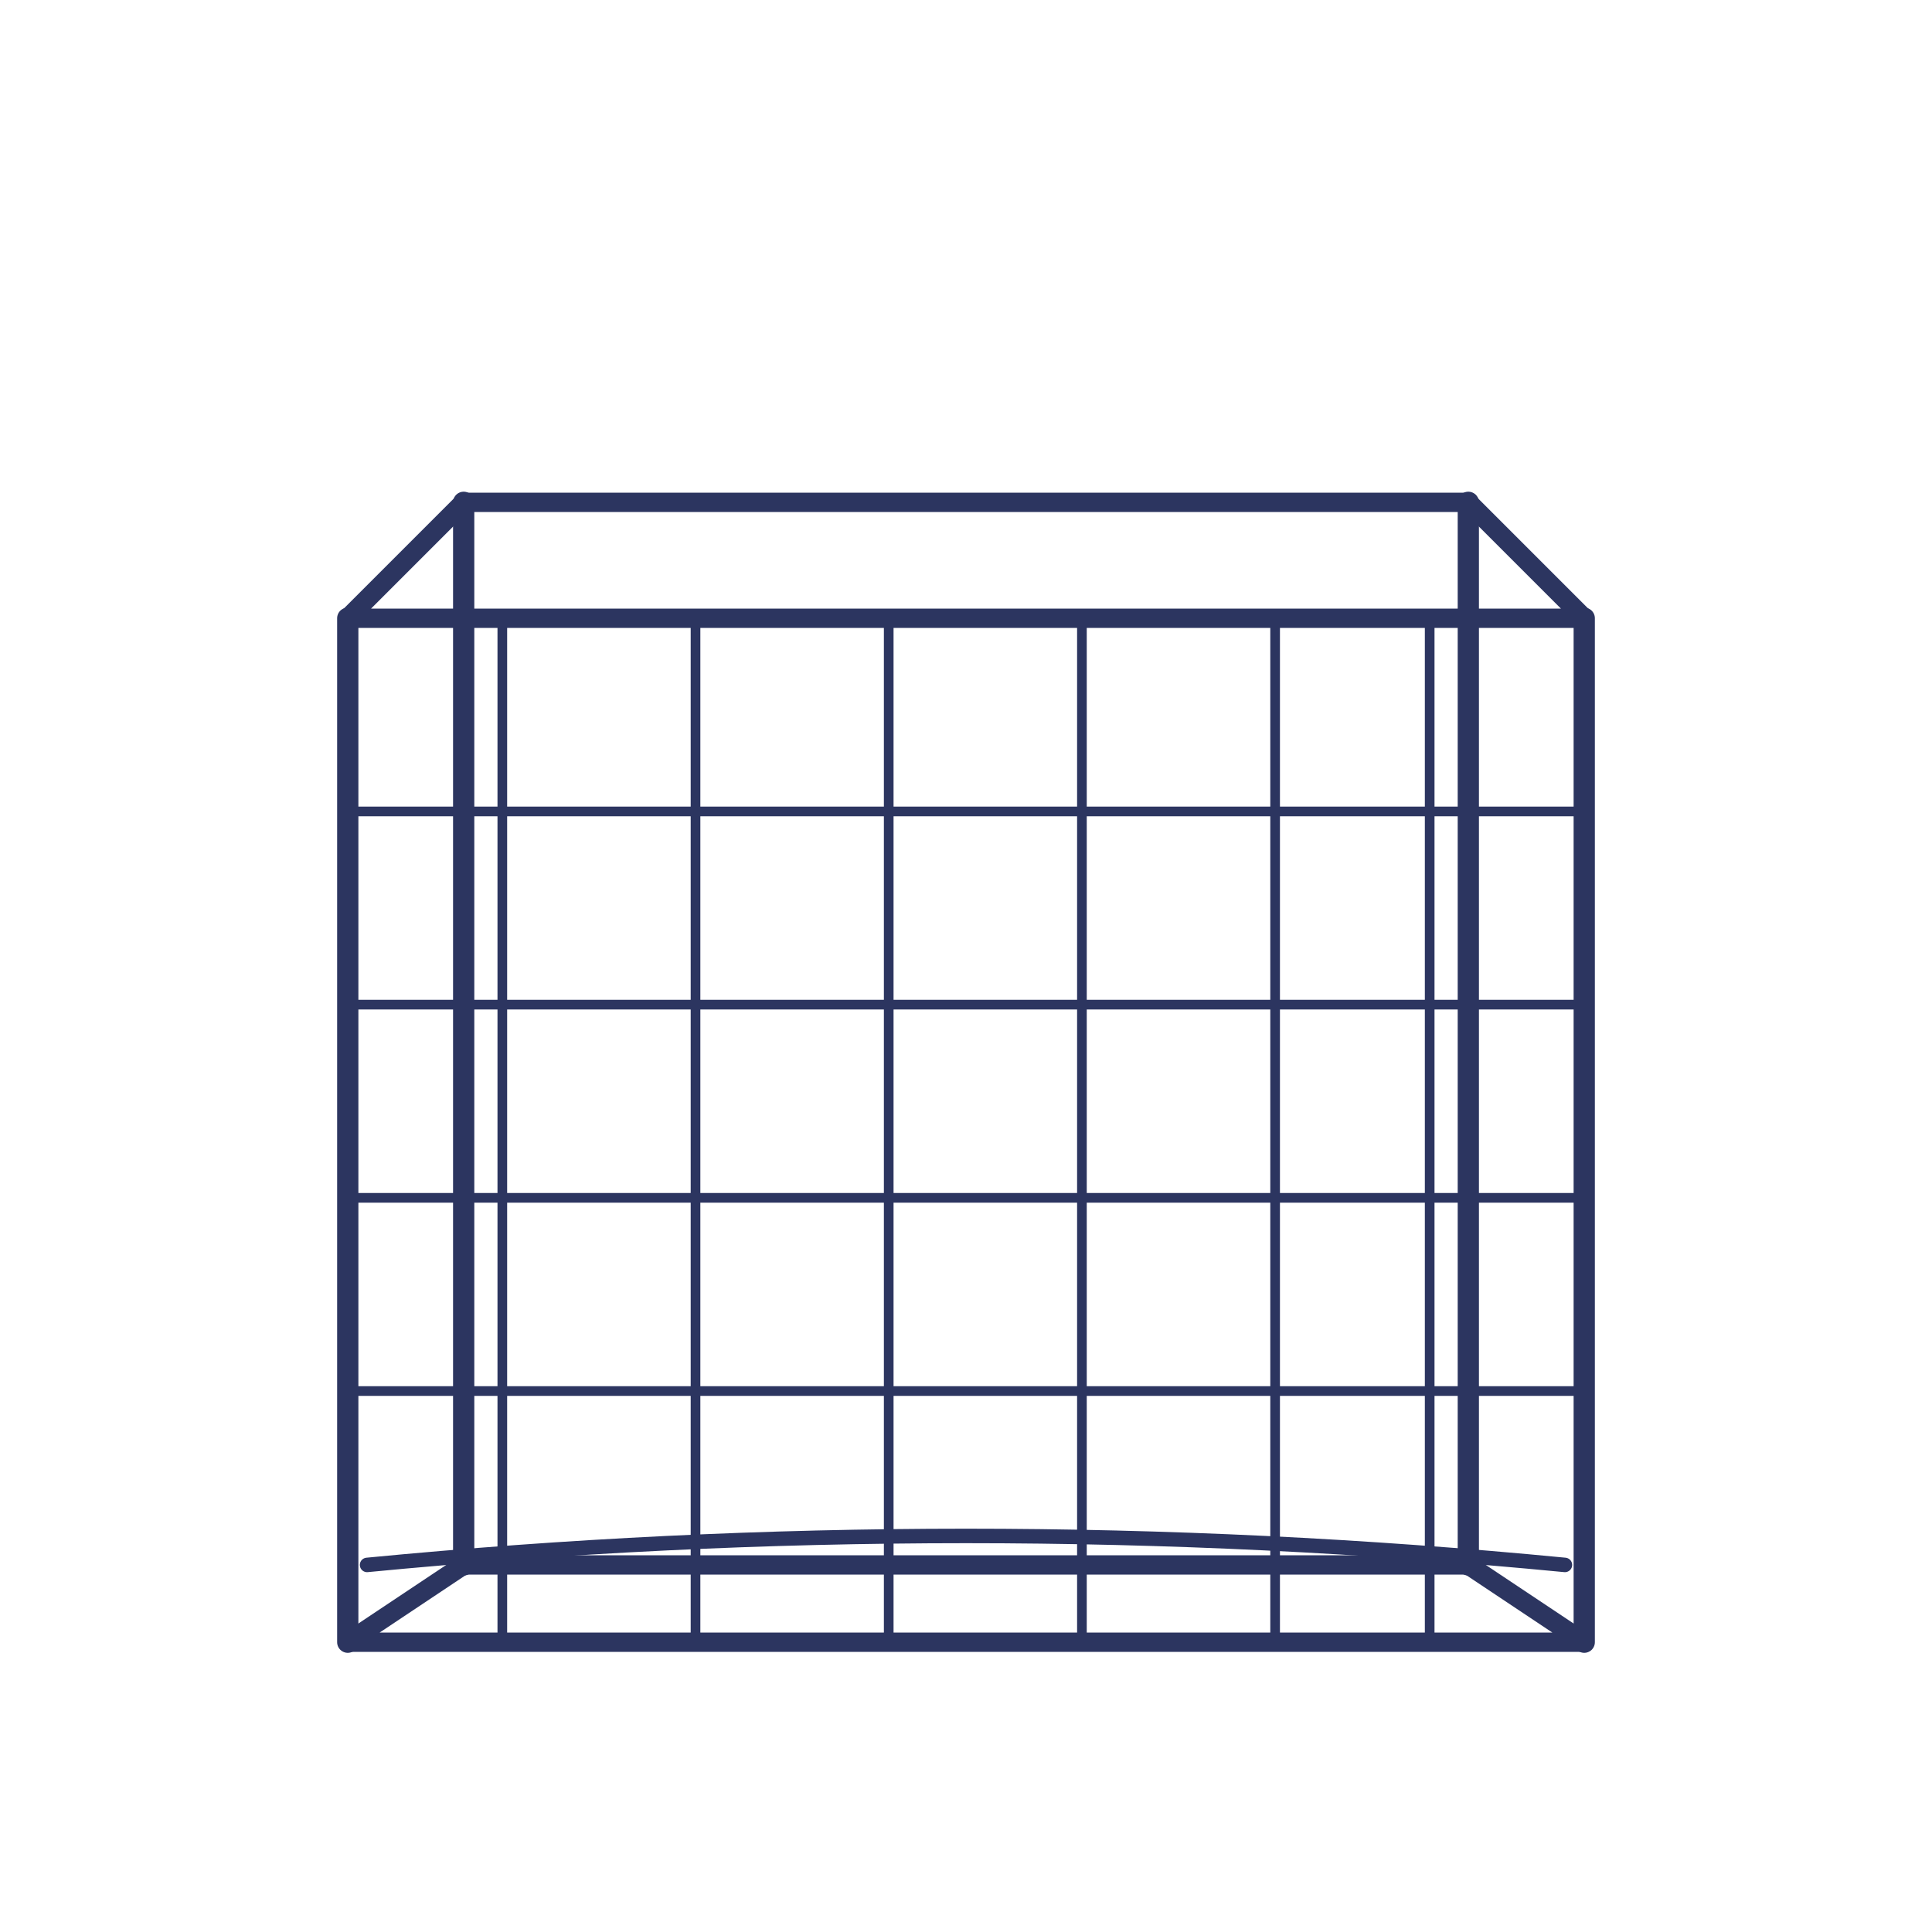
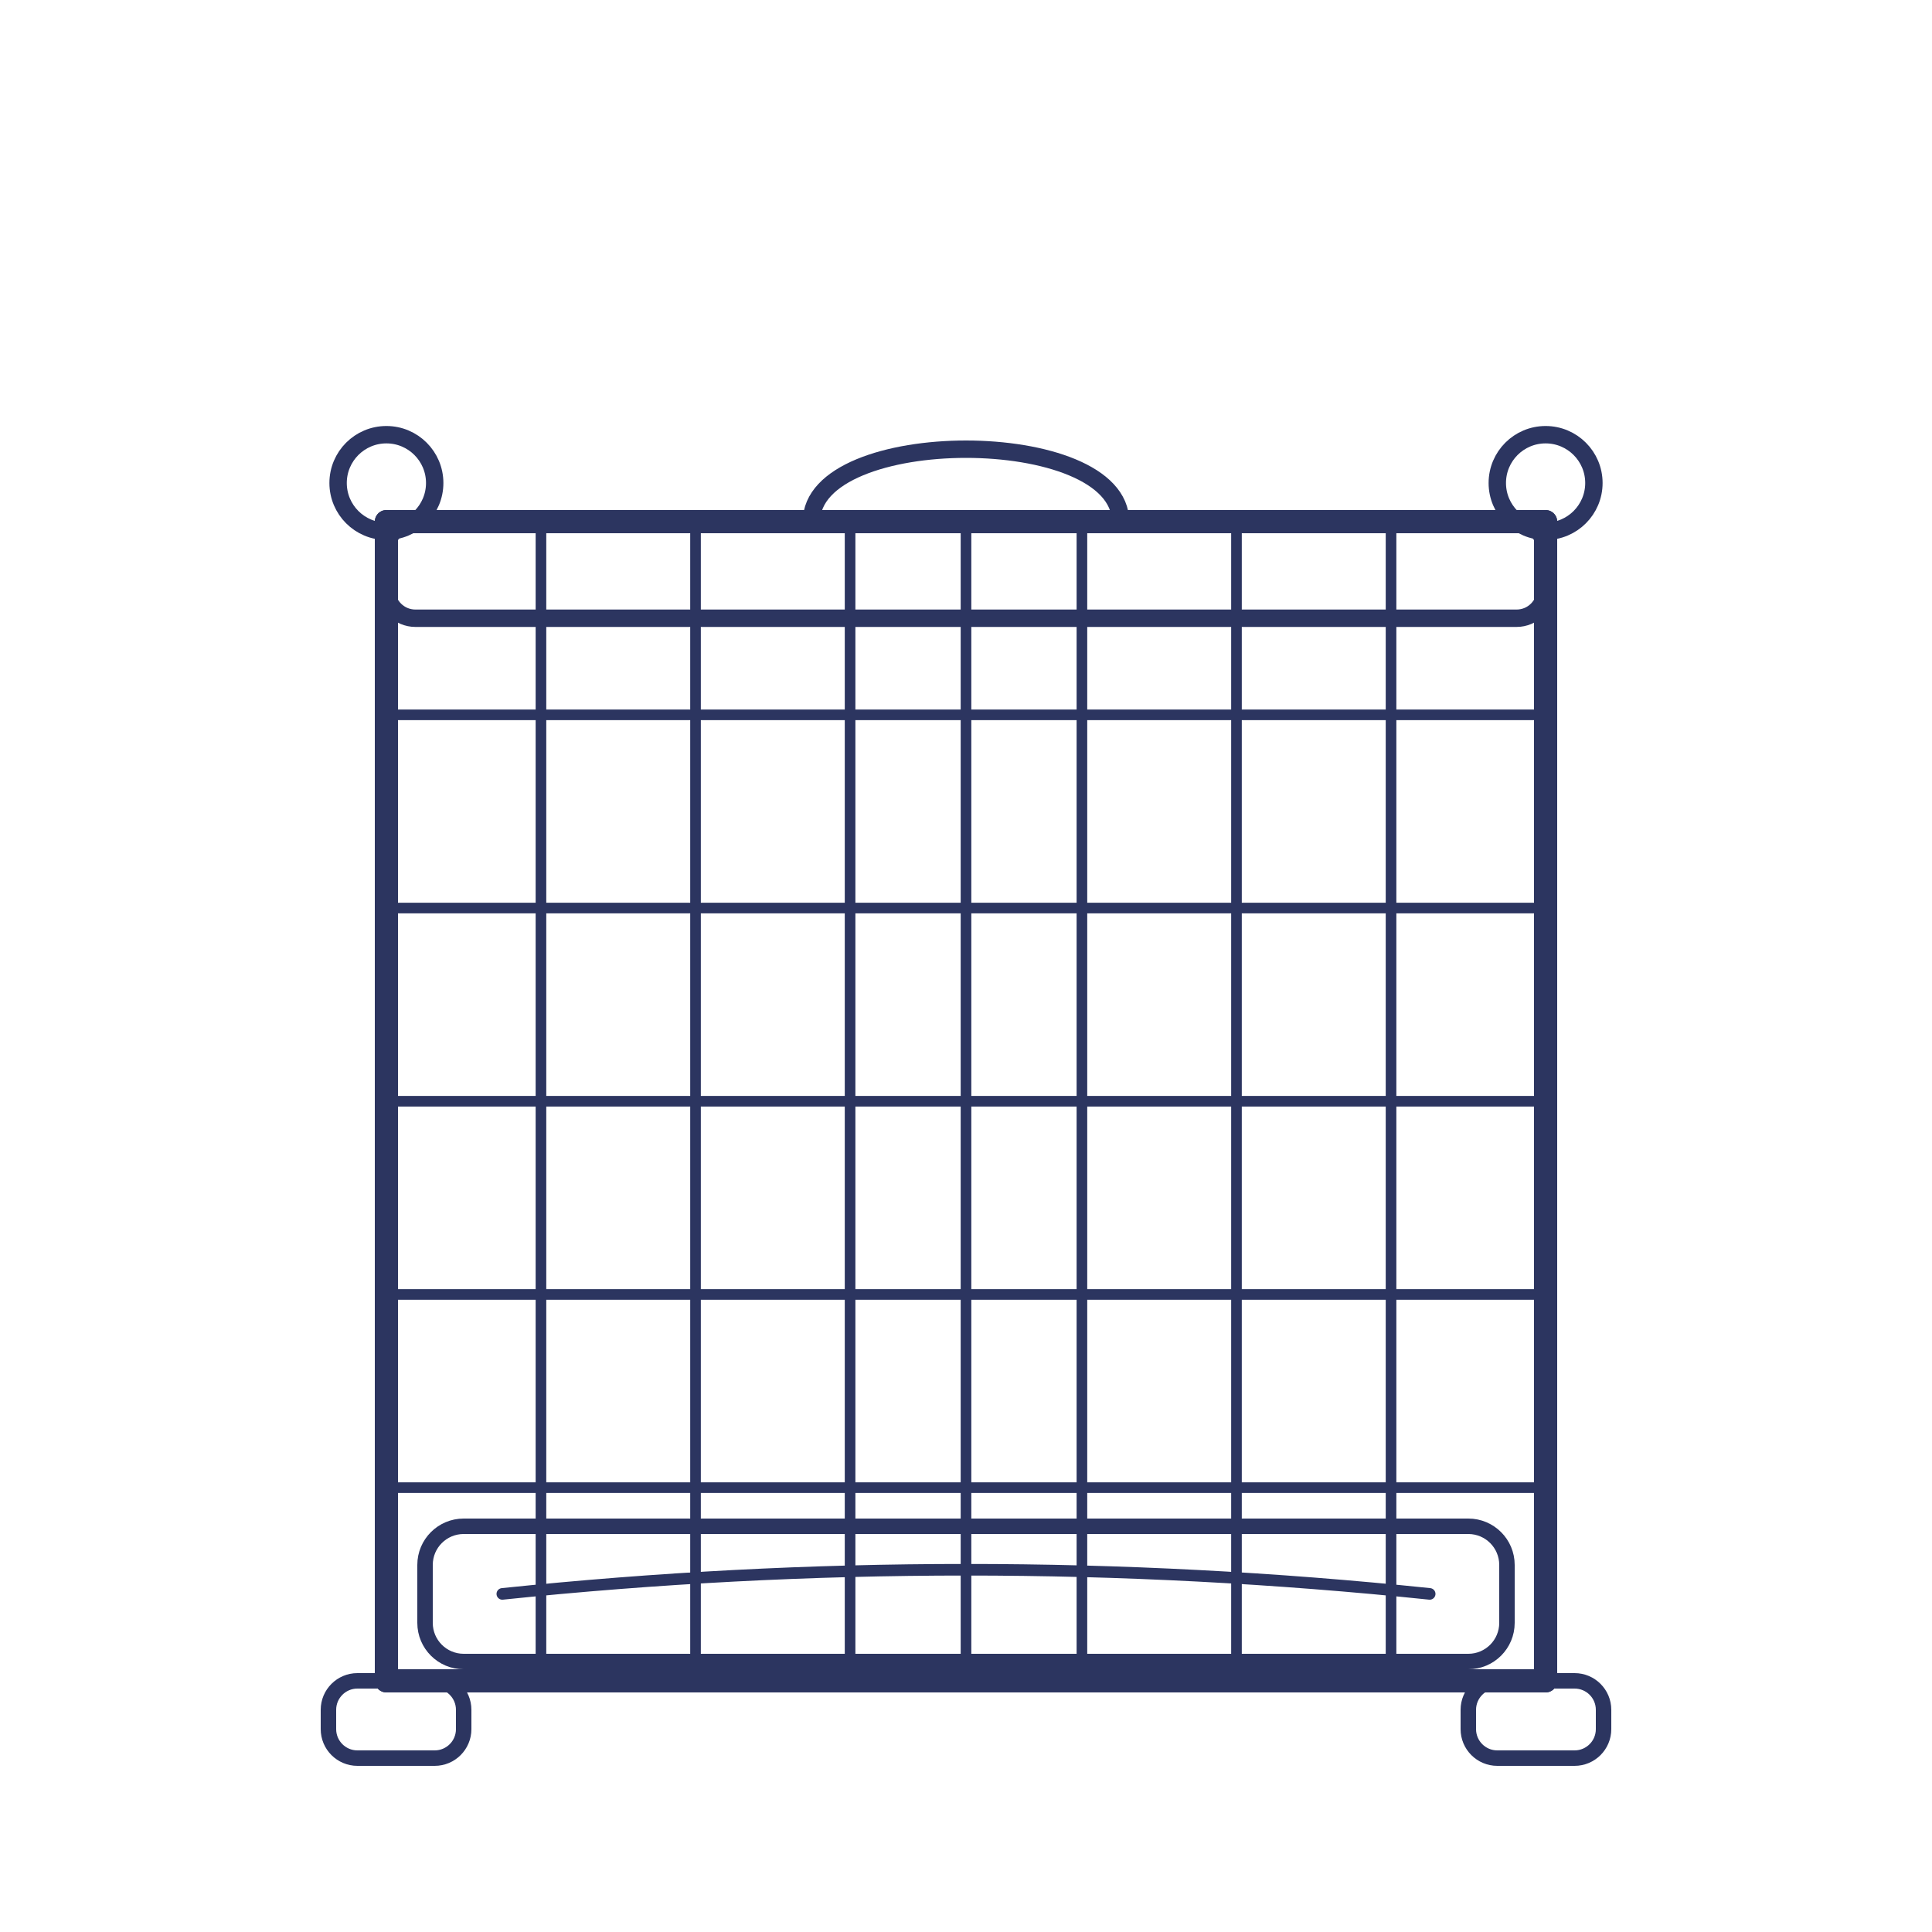
<svg xmlns="http://www.w3.org/2000/svg" viewBox="0 0 200 200">
-   <g stroke="#2C3560" stroke-linecap="round" stroke-linejoin="round" fill="none">
-     <path d="M36 64 L164 64 L152 52 L48 52 Z" stroke-width="2" />
-     <line x1="48" y1="52" x2="48" y2="162" stroke-width="2.2" />
-     <line x1="152" y1="52" x2="152" y2="162" stroke-width="2.2" />
-     <line x1="36" y1="64" x2="36" y2="170" stroke-width="2.2" />
-     <line x1="164" y1="64" x2="164" y2="170" stroke-width="2.2" />
-     <path d="M36 170 L164 170 L152 162 L48 162 Z" stroke-width="2" />
-     <rect x="36" y="64" width="128" height="106" stroke-width="1.6" />
-     <line x1="52" y1="64" x2="52" y2="170" stroke-width="1" />
-     <line x1="72" y1="64" x2="72" y2="170" stroke-width="1" />
-     <line x1="92" y1="64" x2="92" y2="170" stroke-width="1" />
-     <line x1="112" y1="64" x2="112" y2="170" stroke-width="1" />
-     <line x1="132" y1="64" x2="132" y2="170" stroke-width="1" />
-     <line x1="148" y1="64" x2="148" y2="170" stroke-width="1" />
-     <line x1="36" y1="84" x2="164" y2="84" stroke-width="1" />
-     <line x1="36" y1="104" x2="164" y2="104" stroke-width="1" />
-     <line x1="36" y1="124" x2="164" y2="124" stroke-width="1" />
-     <line x1="36" y1="144" x2="164" y2="144" stroke-width="1" />
-     <path d="M38 162 Q100 156 162 162" stroke-width="1.5" />
-     <line x1="48" y1="52" x2="36" y2="64" stroke-width="1.8" />
-     <line x1="152" y1="52" x2="164" y2="64" stroke-width="1.8" />
-     <line x1="48" y1="84" x2="36" y2="84" stroke-width="0.8" />
-     <line x1="48" y1="104" x2="36" y2="104" stroke-width="0.8" />
-     <line x1="48" y1="124" x2="36" y2="124" stroke-width="0.8" />
-     <line x1="48" y1="144" x2="36" y2="144" stroke-width="0.8" />
+   <g stroke="#2C3560" fill="none" stroke-linecap="round" stroke-linejoin="round">
+     <line x1="40" y1="54" x2="40" y2="174" stroke-width="2.4" />
+     <line x1="160" y1="54" x2="160" y2="174" stroke-width="2.4" />
+     <line x1="40" y1="54" x2="160" y2="54" stroke-width="2.4" />
+     <line x1="40" y1="174" x2="160" y2="174" stroke-width="2.4" />
+     <circle cx="40" cy="50" r="5" stroke-width="1.8" />
+     <circle cx="160" cy="50" r="5" stroke-width="1.8" />
+     <line x1="56" y1="54" x2="56" y2="174" stroke-width="1.1" />
+     <line x1="72" y1="54" x2="72" y2="174" stroke-width="1.1" />
+     <line x1="88" y1="54" x2="88" y2="174" stroke-width="1.1" />
+     <line x1="100" y1="54" x2="100" y2="174" stroke-width="1.1" />
+     <line x1="112" y1="54" x2="112" y2="174" stroke-width="1.1" />
+     <line x1="128" y1="54" x2="128" y2="174" stroke-width="1.1" />
+     <line x1="144" y1="54" x2="144" y2="174" stroke-width="1.1" />
+     <line x1="40" y1="74" x2="160" y2="74" stroke-width="1.1" />
+     <line x1="40" y1="94" x2="160" y2="94" stroke-width="1.1" />
+     <line x1="40" y1="114" x2="160" y2="114" stroke-width="1.1" />
+     <line x1="40" y1="134" x2="160" y2="134" stroke-width="1.1" />
+     <line x1="40" y1="154" x2="160" y2="154" stroke-width="1.1" />
+     <rect x="40" y="54" width="120" height="10" rx="3" stroke-width="1.8" />
+     <rect x="44" y="158" width="112" height="14" rx="4" stroke-width="1.6" />
+     <path d="M52 165 Q100 160 148 165" stroke-width="1.2" />
+     <rect x="34" y="174" width="14" height="8" rx="3" stroke-width="1.6" />
+     <rect x="152" y="174" width="14" height="8" rx="3" stroke-width="1.6" />
+     <path d="M84 54 C84 44 116 44 116 54" stroke-width="1.8" />
  </g>
</svg>
